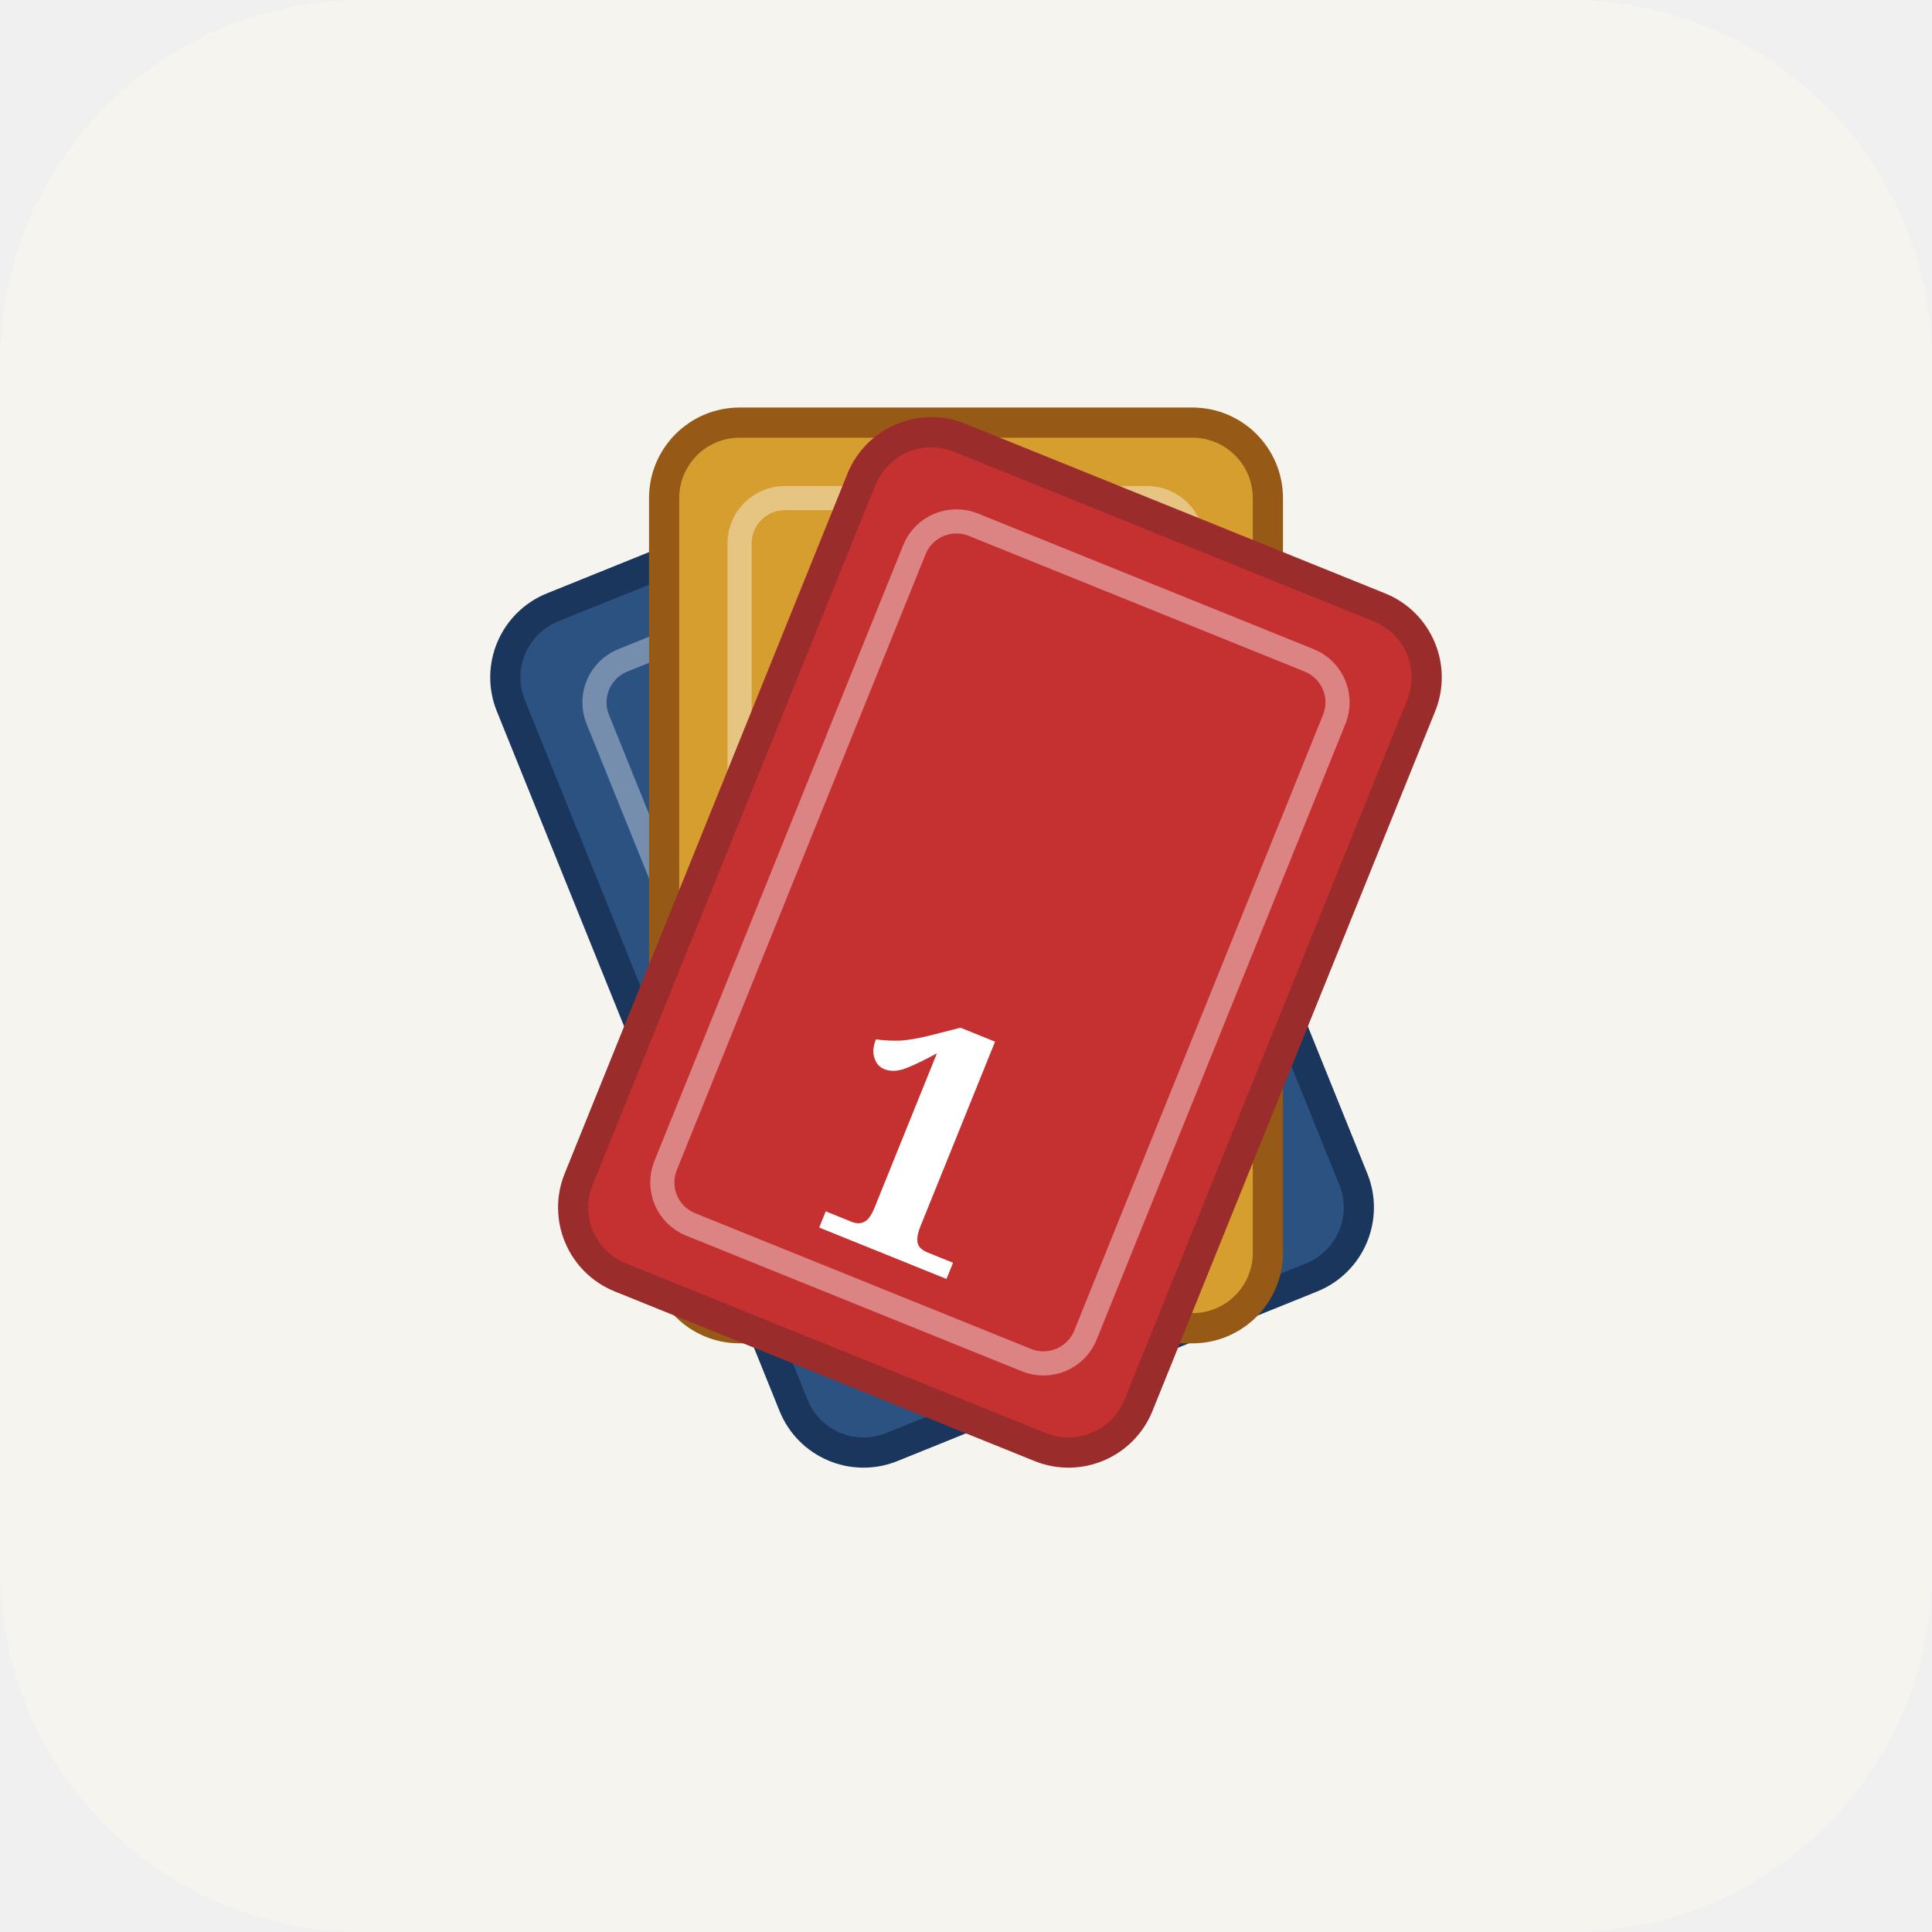
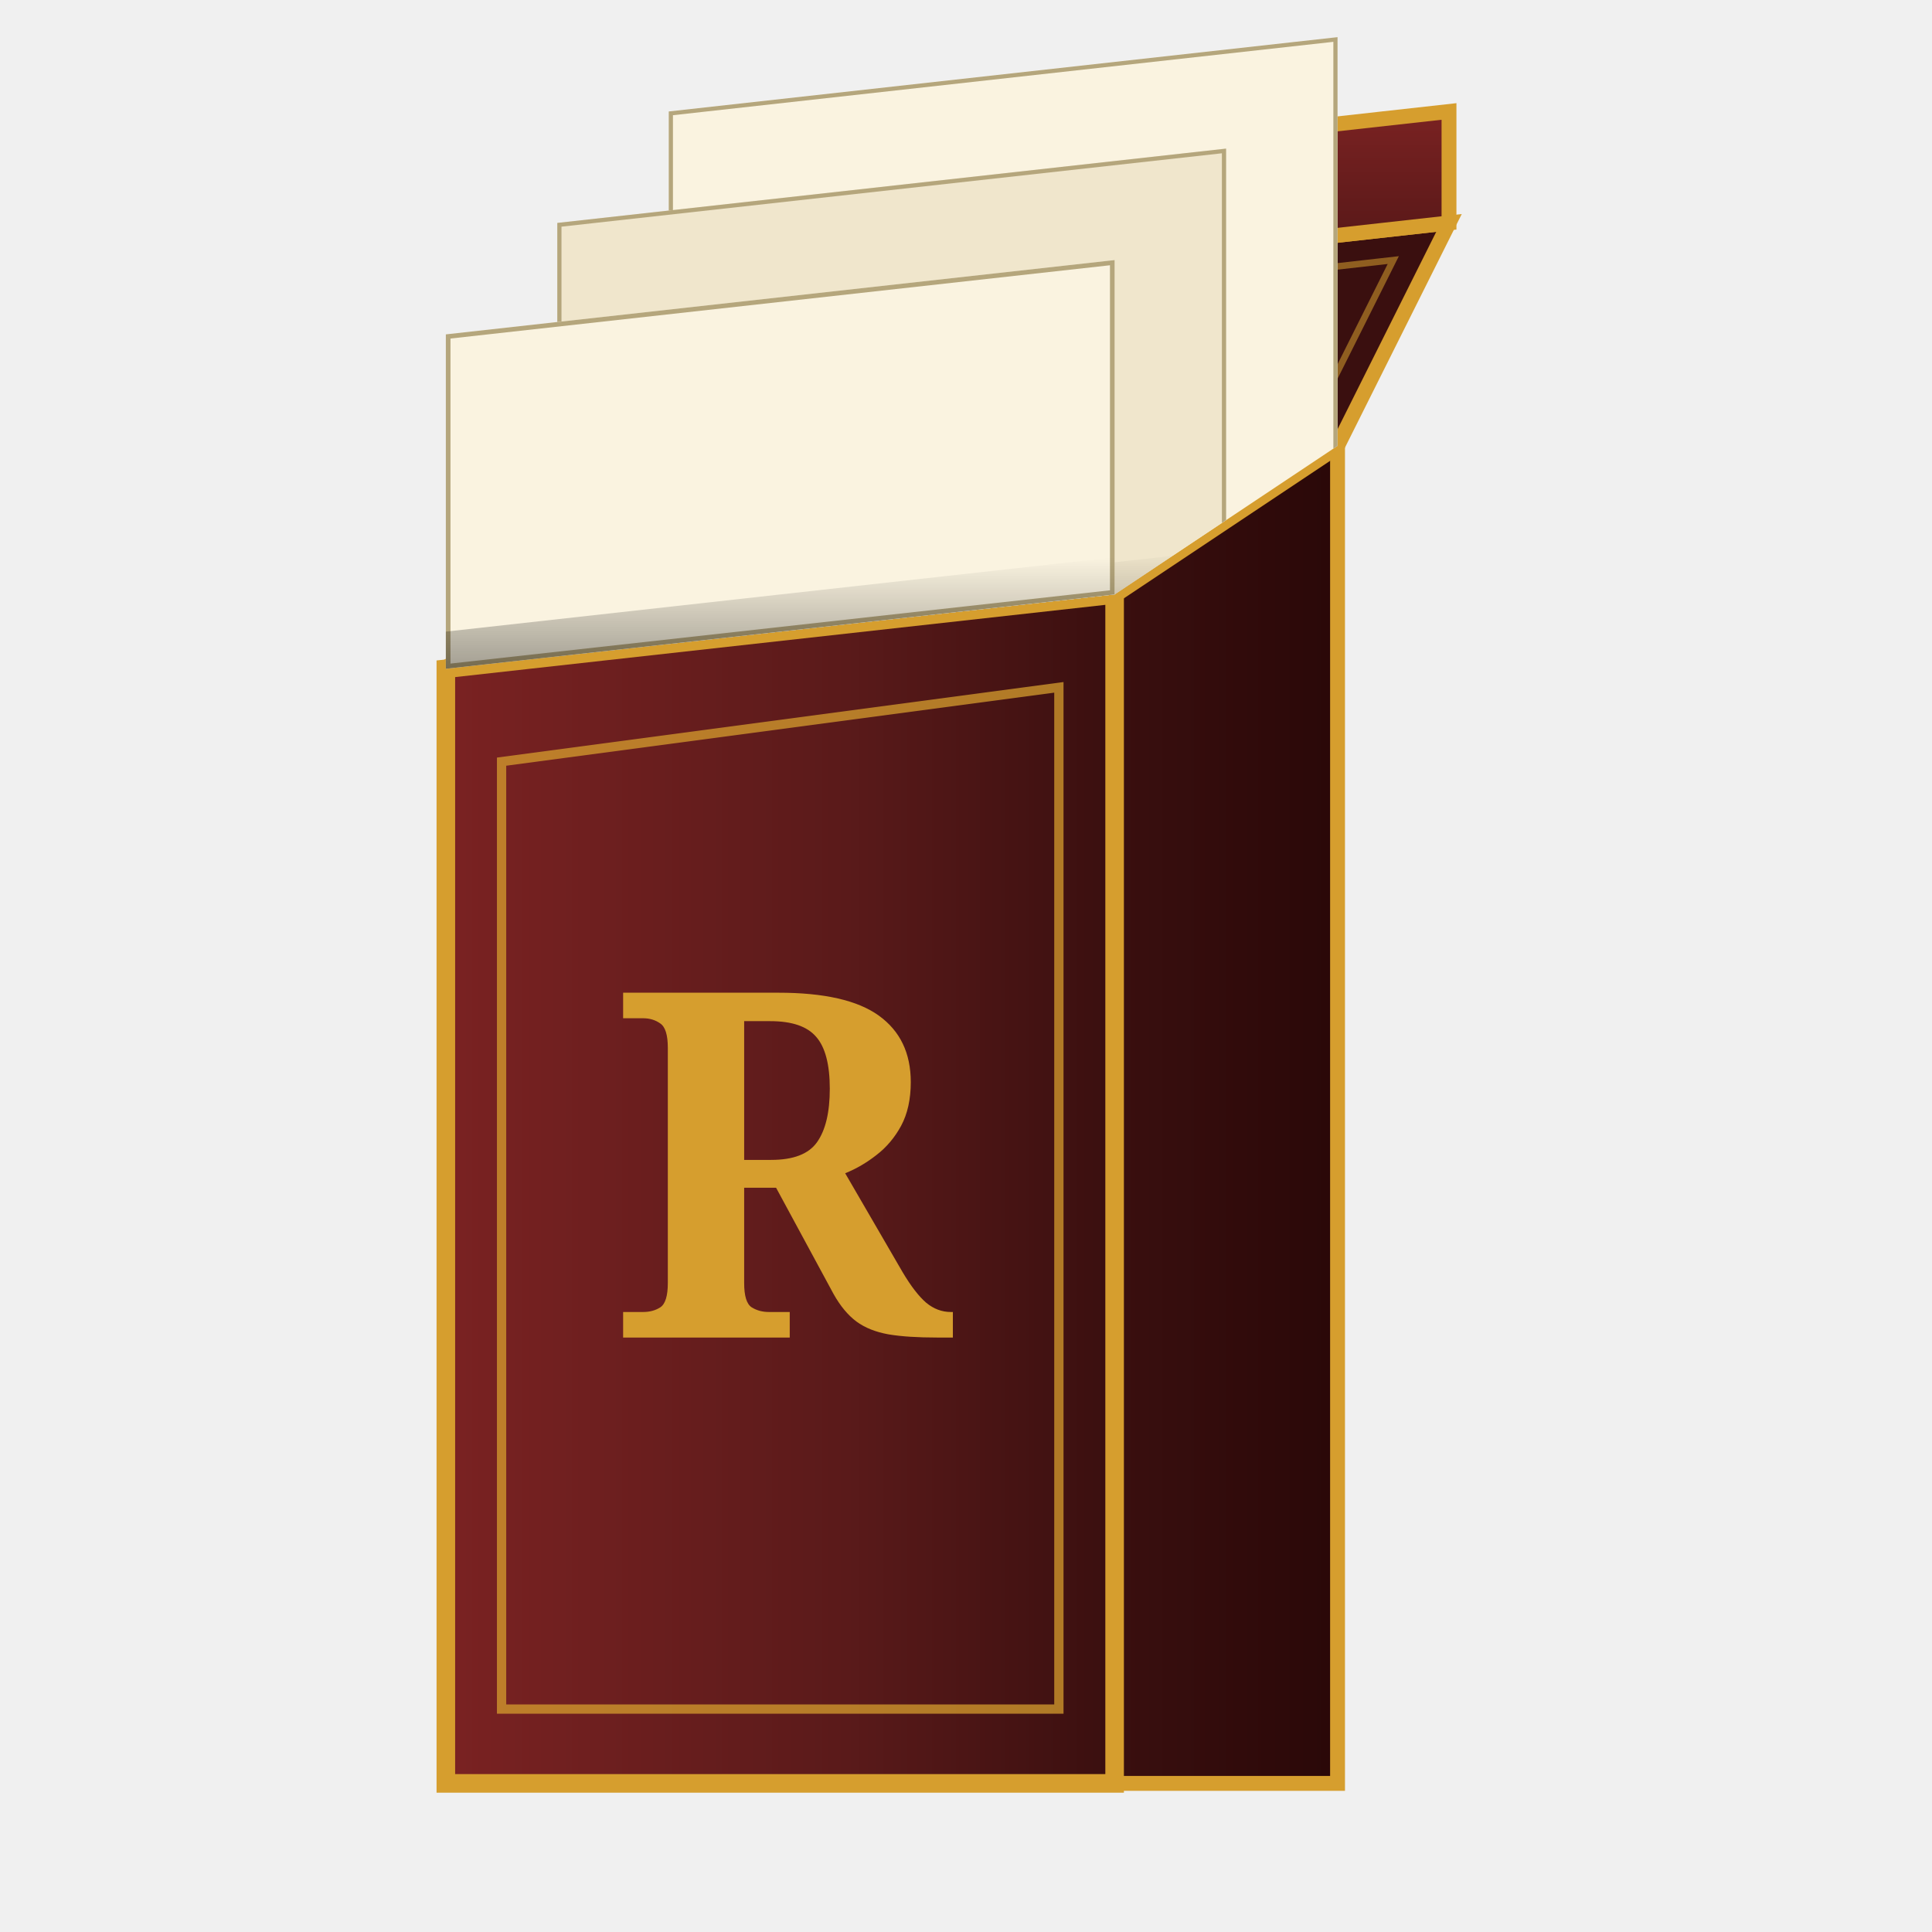
- <svg xmlns="http://www.w3.org/2000/svg" viewBox="0 0 64 64" fill="none">
-   <rect width="64" height="64" rx="12" fill="#f5f4ef" />
-   <g transform="translate(32,34)">
-     <g transform="rotate(-22)">
-       <rect x="-10" y="-18" width="20" height="30" rx="2.5" fill="#2c5282" stroke="#1a365d" stroke-width="1" />
-       <rect x="-7.5" y="-15.5" width="15" height="25" rx="1.5" fill="none" stroke="rgba(255,255,255,0.35)" stroke-width="0.8" />
-       <text x="0" y="8" text-anchor="middle" font-family="Cormorant Garamond, serif" font-size="11" font-weight="700" fill="#fff">3</text>
-     </g>
-     <g transform="translate(0,-2)">
-       <rect x="-10" y="-18" width="20" height="30" rx="2.5" fill="#d69e2e" stroke="#975a16" stroke-width="1" />
-       <rect x="-7.5" y="-15.5" width="15" height="25" rx="1.5" fill="none" stroke="rgba(255,255,255,0.4)" stroke-width="0.8" />
-       <text x="0" y="8" text-anchor="middle" font-family="Cormorant Garamond, serif" font-size="11" font-weight="700" fill="#fff">2</text>
-     </g>
-     <g transform="rotate(22)">
-       <rect x="-10" y="-18" width="20" height="30" rx="2.5" fill="#c53030" stroke="#9b2c2c" stroke-width="1" />
-       <rect x="-7.5" y="-15.5" width="15" height="25" rx="1.5" fill="none" stroke="rgba(255,255,255,0.4)" stroke-width="0.8" />
-       <text x="0" y="8" text-anchor="middle" font-family="Cormorant Garamond, serif" font-size="11" font-weight="700" fill="#fff">1</text>
+ <svg xmlns="http://www.w3.org/2000/svg" viewBox="0 0 104 104" fill="none" overflow="visible">
+   <defs>
+     <linearGradient id="lm-box-front" x1="0" y1="0" x2="1" y2="0">
+       <stop offset="0%" stop-color="#7a2222" />
+       <stop offset="60%" stop-color="#5a1a1a" />
+       <stop offset="100%" stop-color="#3a0f0f" />
+     </linearGradient>
+     <linearGradient id="lm-box-side" x1="0" y1="0" x2="1" y2="0">
+       <stop offset="0%" stop-color="#3a0f0f" />
+       <stop offset="100%" stop-color="#2a0808" />
+     </linearGradient>
+     <linearGradient id="lm-lid-top" x1="0" y1="0" x2="0" y2="1">
+       <stop offset="0%" stop-color="#7a2222" />
+       <stop offset="100%" stop-color="#4a1414" />
+     </linearGradient>
+     <linearGradient id="lm-card-shadow" x1="0" y1="1" x2="0" y2="0" gradientUnits="objectBoundingBox">
+       <stop offset="0%" stop-color="#000" stop-opacity="0.35" />
+       <stop offset="100%" stop-color="#000" stop-opacity="0" />
+     </linearGradient>
+     <clipPath id="lm-above-rim" clipPathUnits="userSpaceOnUse">
+       <polygon points="-10,-10 110,-10 110,24 72,24 60,32 24,36 -10,36" />
+     </clipPath>
+     <clipPath id="lm-clip-back" clipPathUnits="userSpaceOnUse">
+       <path d="M36 34.9 L 72 30.9 L 72 2 L 36 6 Z" />
+     </clipPath>
+     <clipPath id="lm-clip-middle" clipPathUnits="userSpaceOnUse">
+       <path d="M30 35.6 L 66 31.6 L 66 8 L 30 12 Z" />
+     </clipPath>
+     <clipPath id="lm-clip-front" clipPathUnits="userSpaceOnUse">
+       <path d="M24 36 L 60 32 L 60 14 L 24 18 Z" />
+     </clipPath>
+   </defs>
+   <g transform="translate(0,0)">
+     <path d="M36 28 L 72 24 L 72 96 L 36 96 Z" fill="#3a0f0f" stroke="#d69e2e" stroke-width="0.6" />
+     <path d="M60 32 L 72 24 L 72 96 L 60 96 Z" fill="url(#lm-box-side)" stroke="#d69e2e" stroke-width="0.8" />
+     <path d="M24 36 L 60 32 L 60 96 L 24 96 Z" fill="url(#lm-box-front)" stroke="#d69e2e" stroke-width="1" />
+     <path d="M27 41 L 57 37 L 57 92 L 27 92 Z" fill="none" stroke="#d69e2e" stroke-width="0.5" opacity="0.75" />
+     <text x="42" y="72" text-anchor="middle" font-family="UnifrakturCook, serif" font-weight="700" font-size="26" fill="#d69e2e">R</text>
+     <path d="M36 28 L 72 24 L 78 12 L 42 16 Z" fill="#3a0f0f" stroke="#d69e2e" stroke-width="0.8" />
+     <path d="M42 16 L 78 12 L 78 6 L 42 10 Z" fill="url(#lm-lid-top)" stroke="#d69e2e" stroke-width="0.8" />
+     <path d="M38.5 26.5 L 70.5 23 L 75 14 L 44 17.5 Z" fill="none" stroke="#d69e2e" stroke-width="0.35" opacity="0.55" />
+     <path d="M24 36 L 60 32 L 72 24 L 36 28 Z" fill="#120303" stroke="#d69e2e" stroke-width="0.9" />
+     <path d="M27 35.2 L 58 31.5 L 69 24.9 L 38 28.6 Z" fill="none" stroke="#d69e2e" stroke-width="0.3" opacity="0.55" />
+     <g clip-path="url(#lm-above-rim)">
+       <g clip-path="url(#lm-clip-back)">
+         <path d="M36 34.9 L 72 30.9 L 72 2 L 36 6 Z" fill="#faf3e0" stroke="#b5a67c" stroke-width="0.45" />
+         <path d="M36 34.9 L 72 30.9 L 72 28.9 L 36 32.9 Z" fill="url(#lm-card-shadow)" />
+       </g>
+       <g clip-path="url(#lm-clip-middle)">
+         <path d="M30 35.6 L 66 31.6 L 66 8 L 30 12 Z" fill="#f0e6cc" stroke="#b5a67c" stroke-width="0.45" />
+         <path d="M30 35.6 L 66 31.6 L 66 29.6 L 30 33.6 Z" fill="url(#lm-card-shadow)" />
+       </g>
+       <g clip-path="url(#lm-clip-front)">
+         <path d="M24 36 L 60 32 L 60 14 L 24 18 Z" fill="#faf3e0" stroke="#b5a67c" stroke-width="0.5" />
+         <path d="M24 36 L 60 32 L 60 30 L 24 34 Z" fill="url(#lm-card-shadow)" />
+       </g>
    </g>
  </g>
</svg>
